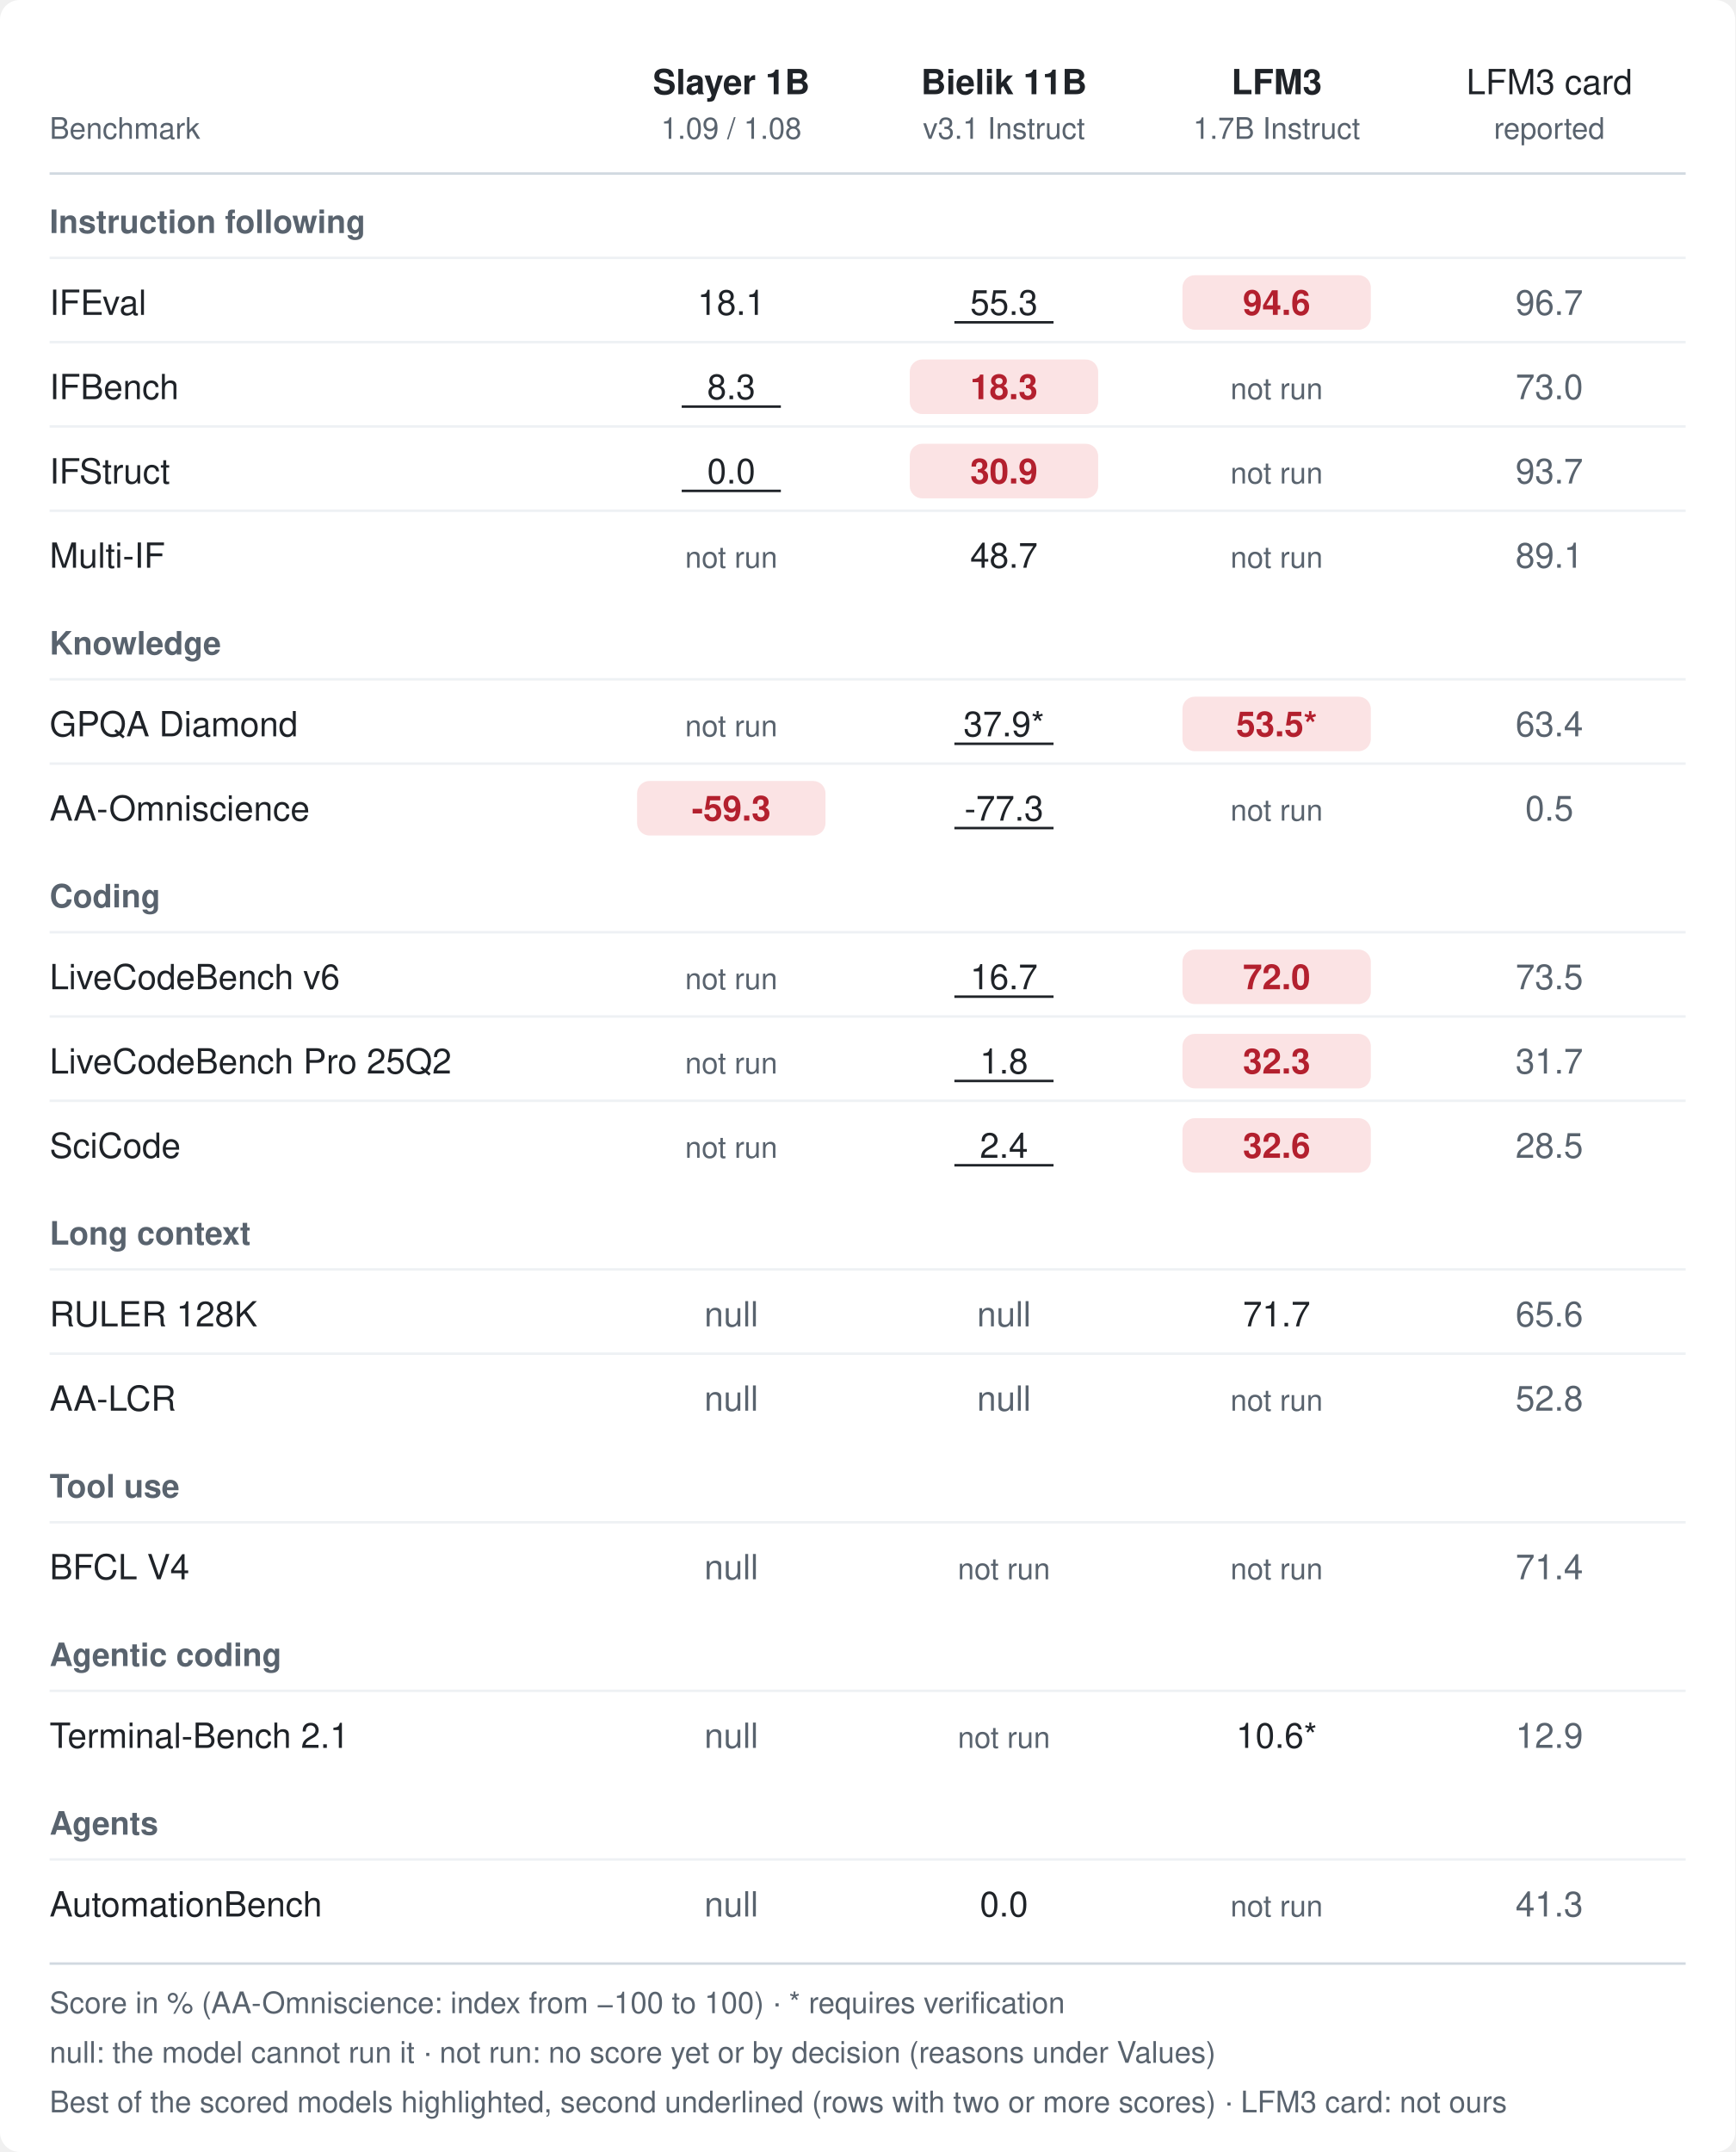
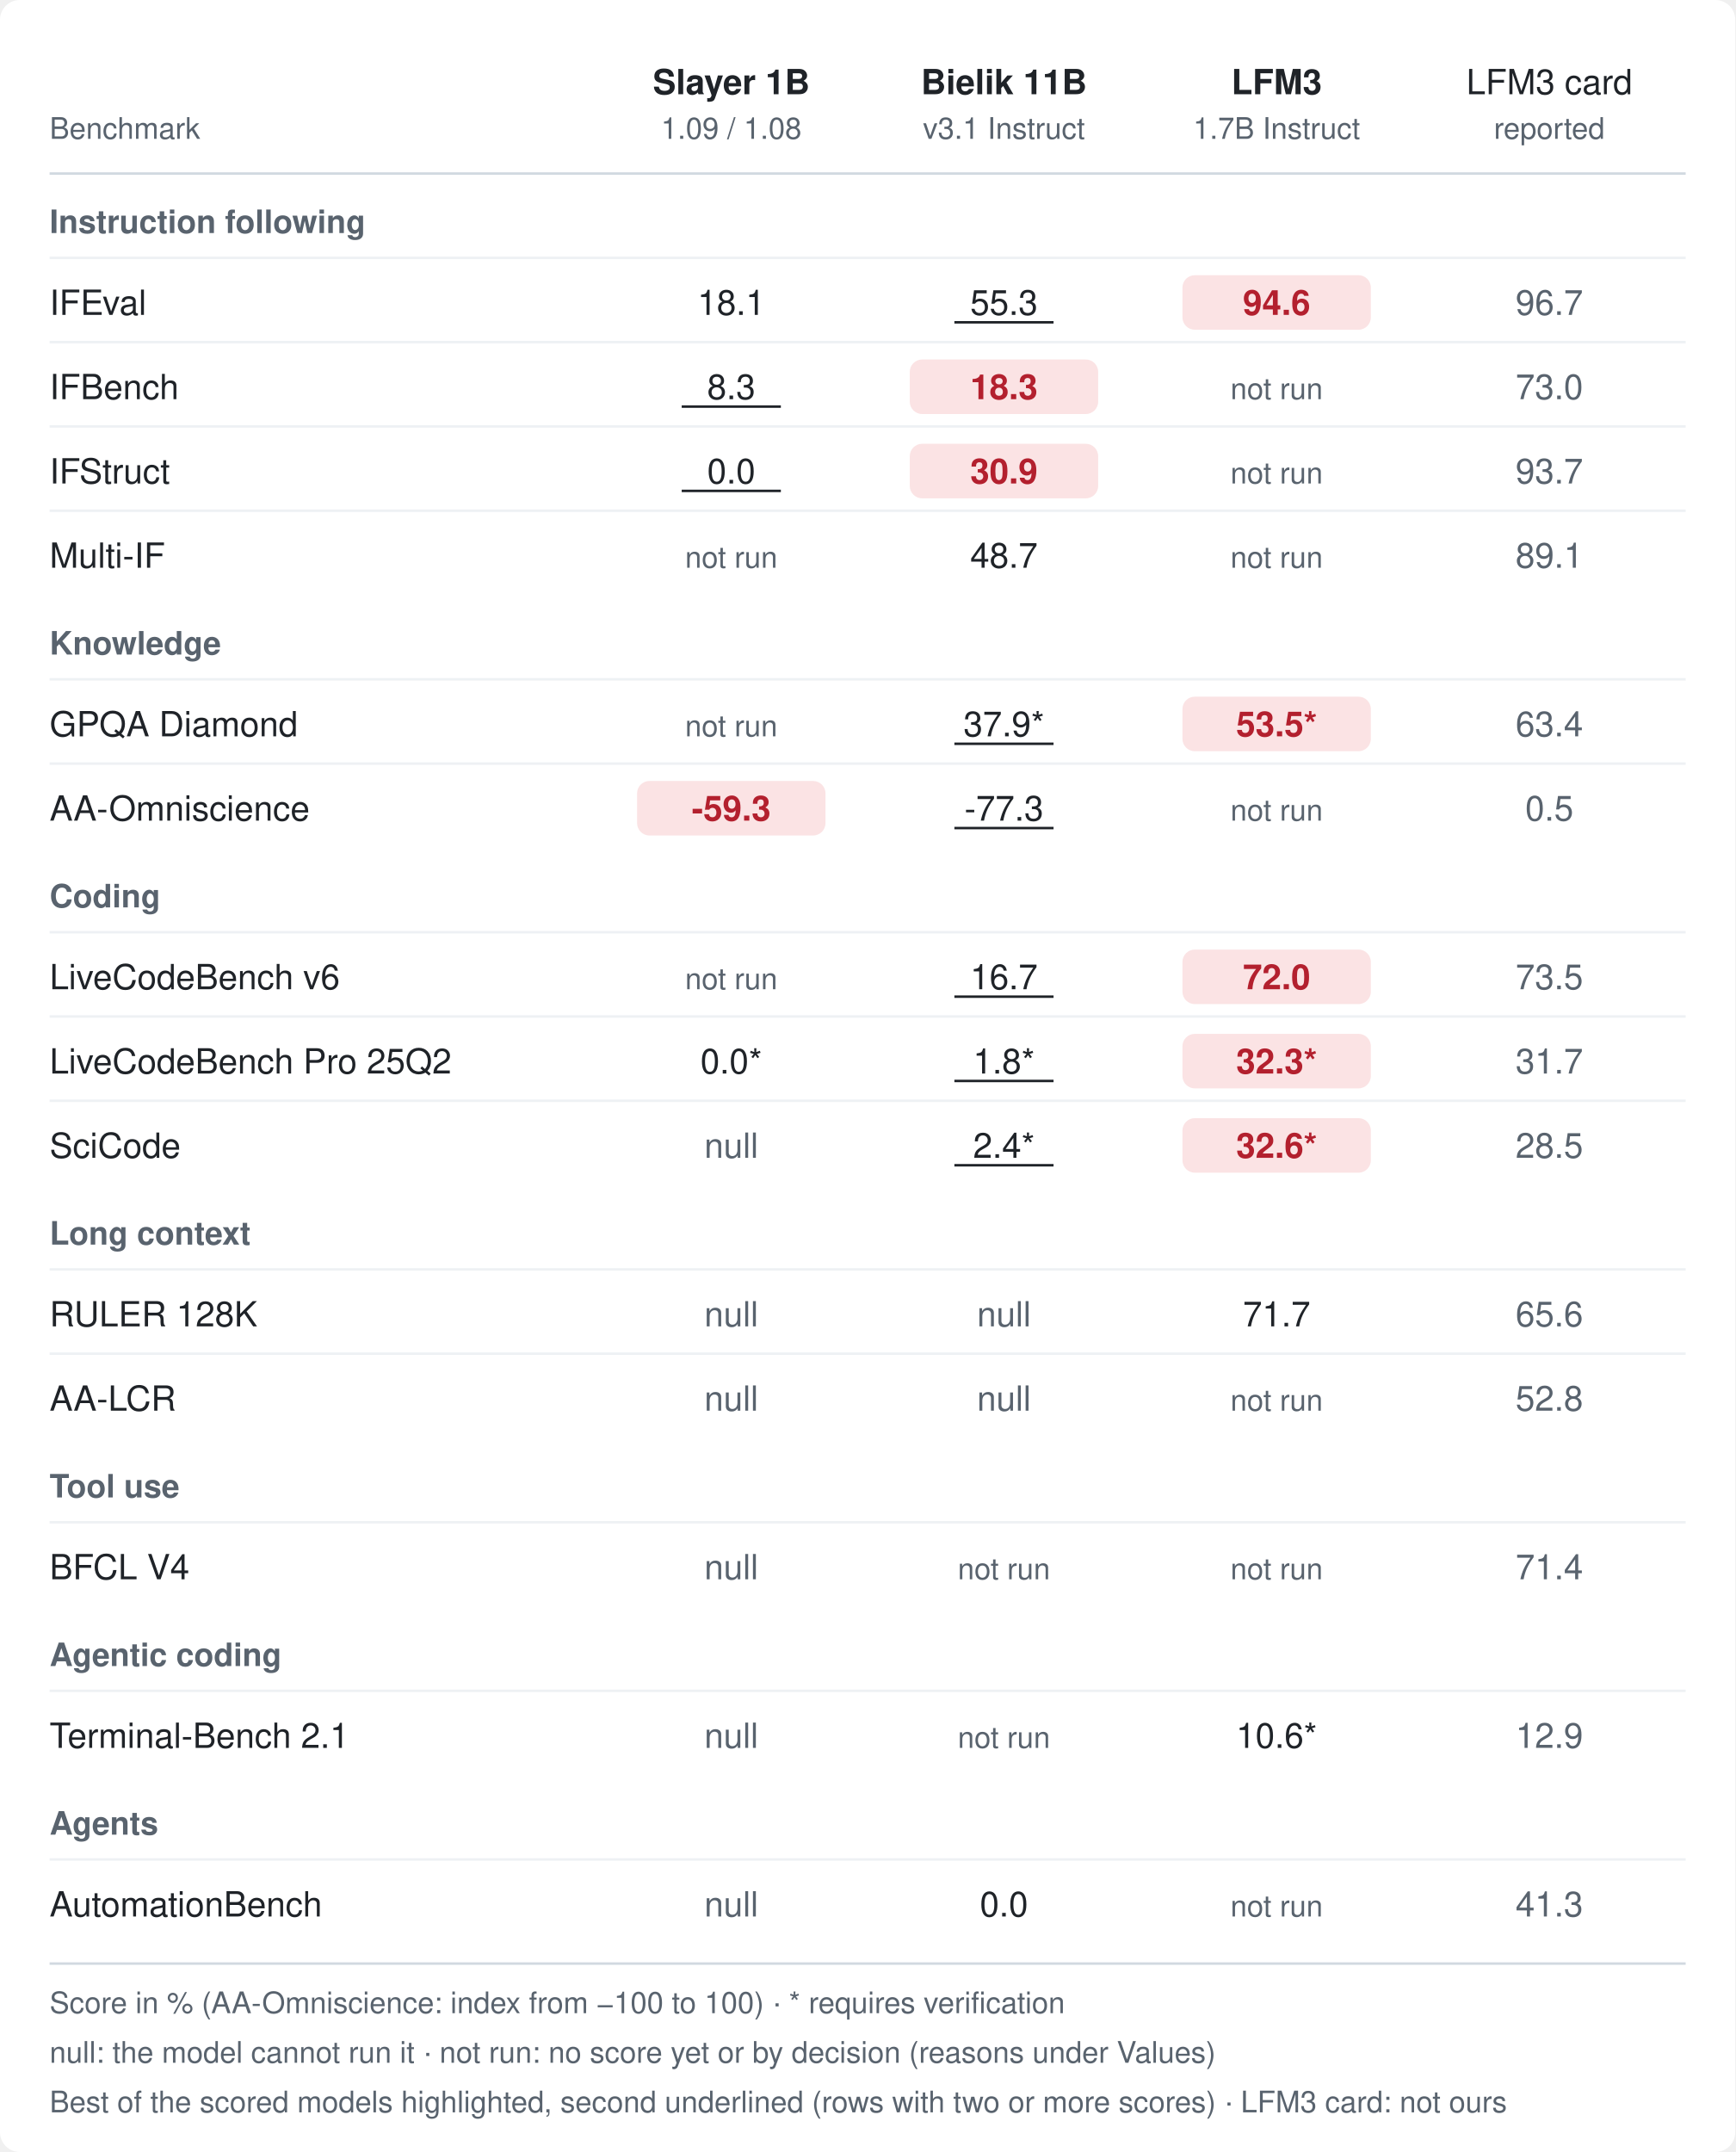
<svg xmlns="http://www.w3.org/2000/svg" width="700" height="868" viewBox="0 0 700 868" font-family="-apple-system, BlinkMacSystemFont, 'Segoe UI', Helvetica, Arial, sans-serif" font-size="14" fill="#1f2328">
  <rect width="700" height="868" rx="8" fill="#ffffff" />
  <text x="295.0" y="38" text-anchor="middle" font-weight="600">Slayer 1B</text>
  <text x="295.0" y="56" text-anchor="middle" font-size="12" fill="#59636e">1.09 / 1.08</text>
  <text x="405.0" y="38" text-anchor="middle" font-weight="600">Bielik 11B</text>
  <text x="405.0" y="56" text-anchor="middle" font-size="12" fill="#59636e">v3.1 Instruct</text>
  <text x="515.0" y="38" text-anchor="middle" font-weight="600">LFM3</text>
  <text x="515.0" y="56" text-anchor="middle" font-size="12" fill="#59636e">1.7B Instruct</text>
  <text x="625.0" y="38" text-anchor="middle" font-weight="400">LFM3 card</text>
  <text x="625.0" y="56" text-anchor="middle" font-size="12" fill="#59636e">reported</text>
  <text x="20" y="56" font-size="12" fill="#59636e">Benchmark</text>
  <line x1="20" x2="680" y1="70" y2="70" stroke="#d1d9e0" />
  <text x="20" y="94" font-size="13" font-weight="600" fill="#59636e">Instruction following</text>
  <line x1="20" x2="680" y1="104" y2="104" stroke="#eef1f4" />
  <text x="20" y="127">IFEval</text>
  <text x="295.0" y="127" text-anchor="middle" data-benchmark="ifeval" data-model="slayer1b-1.08" data-rank="3">18.1</text>
  <line x1="385.0" x2="425.0" y1="130" y2="130" stroke="#1f2328" />
  <text x="405.0" y="127" text-anchor="middle" data-benchmark="ifeval" data-model="bielik-11b-v3.1" data-rank="2">55.3</text>
  <rect x="477.0" y="111" width="76" height="22" rx="5" fill="#fbe3e4" />
  <text x="515.0" y="127" text-anchor="middle" font-weight="700" fill="#b3202e" data-benchmark="ifeval" data-model="lfm3-1.7b-ifeval" data-rank="1">94.6</text>
  <text x="625.0" y="127" text-anchor="middle" fill="#59636e" data-card="ifeval">96.7</text>
  <line x1="20" x2="680" y1="138" y2="138" stroke="#eef1f4" />
  <text x="20" y="161">IFBench</text>
  <line x1="275.0" x2="315.0" y1="164" y2="164" stroke="#1f2328" />
  <text x="295.0" y="161" text-anchor="middle" data-benchmark="ifbench" data-model="slayer1b-60000" data-rank="2">8.3</text>
  <rect x="367.0" y="145" width="76" height="22" rx="5" fill="#fbe3e4" />
  <text x="405.0" y="161" text-anchor="middle" font-weight="700" fill="#b3202e" data-benchmark="ifbench" data-model="bielik-11b-v3.1-vllm" data-rank="1">18.3</text>
  <text x="515.0" y="161" text-anchor="middle" fill="#59636e" font-size="12" data-benchmark="ifbench" data-model="" data-rank="0">not run</text>
  <text x="625.0" y="161" text-anchor="middle" fill="#59636e" data-card="ifbench">73.0</text>
  <line x1="20" x2="680" y1="172" y2="172" stroke="#eef1f4" />
  <text x="20" y="195">IFStruct</text>
  <line x1="275.0" x2="315.0" y1="198" y2="198" stroke="#1f2328" />
  <text x="295.0" y="195" text-anchor="middle" data-benchmark="ifstruct" data-model="slayer1b-60000" data-rank="2">0.0</text>
  <rect x="367.0" y="179" width="76" height="22" rx="5" fill="#fbe3e4" />
  <text x="405.0" y="195" text-anchor="middle" font-weight="700" fill="#b3202e" data-benchmark="ifstruct" data-model="bielik-11b-v3.1-vllm" data-rank="1">30.9</text>
  <text x="515.0" y="195" text-anchor="middle" fill="#59636e" font-size="12" data-benchmark="ifstruct" data-model="" data-rank="0">not run</text>
  <text x="625.0" y="195" text-anchor="middle" fill="#59636e" data-card="ifstruct">93.7</text>
  <line x1="20" x2="680" y1="206" y2="206" stroke="#eef1f4" />
  <text x="20" y="229">Multi-IF</text>
  <text x="295.0" y="229" text-anchor="middle" fill="#59636e" font-size="12" data-benchmark="multi-if" data-model="slayer1b-60000" data-rank="0">not run</text>
  <text x="405.0" y="229" text-anchor="middle" data-benchmark="multi-if" data-model="bielik-11b-v3.1-vllm" data-rank="0">48.7</text>
  <text x="515.0" y="229" text-anchor="middle" fill="#59636e" font-size="12" data-benchmark="multi-if" data-model="" data-rank="0">not run</text>
  <text x="625.0" y="229" text-anchor="middle" fill="#59636e" data-card="multi-if">89.1</text>
  <text x="20" y="264" font-size="13" font-weight="600" fill="#59636e">Knowledge</text>
  <line x1="20" x2="680" y1="274" y2="274" stroke="#eef1f4" />
  <text x="20" y="297">GPQA Diamond</text>
  <text x="295.0" y="297" text-anchor="middle" fill="#59636e" font-size="12" data-benchmark="gpqa-diamond" data-model="slayer1b-1.09-k70000" data-rank="0">not run</text>
  <line x1="385.0" x2="425.0" y1="300" y2="300" stroke="#1f2328" />
  <text x="405.0" y="297" text-anchor="middle" data-benchmark="gpqa-diamond" data-model="bielik-11b-v3.1" data-rank="2">37.9*</text>
  <rect x="477.0" y="281" width="76" height="22" rx="5" fill="#fbe3e4" />
  <text x="515.0" y="297" text-anchor="middle" font-weight="700" fill="#b3202e" data-benchmark="gpqa-diamond" data-model="lfm3-1.7b" data-rank="1">53.5*</text>
  <text x="625.0" y="297" text-anchor="middle" fill="#59636e" data-card="gpqa-diamond">63.4</text>
  <line x1="20" x2="680" y1="308" y2="308" stroke="#eef1f4" />
  <text x="20" y="331">AA-Omniscience</text>
  <rect x="257.0" y="315" width="76" height="22" rx="5" fill="#fbe3e4" />
  <text x="295.0" y="331" text-anchor="middle" font-weight="700" fill="#b3202e" data-benchmark="aa-omniscience" data-model="slayer1b-60000" data-rank="1">-59.3</text>
  <line x1="385.0" x2="425.0" y1="334" y2="334" stroke="#1f2328" />
  <text x="405.0" y="331" text-anchor="middle" data-benchmark="aa-omniscience" data-model="bielik-11b-v3.1-vllm" data-rank="2">-77.3</text>
  <text x="515.0" y="331" text-anchor="middle" fill="#59636e" font-size="12" data-benchmark="aa-omniscience" data-model="" data-rank="0">not run</text>
  <text x="625.0" y="331" text-anchor="middle" fill="#59636e" data-card="aa-omniscience">0.5</text>
  <text x="20" y="366" font-size="13" font-weight="600" fill="#59636e">Coding</text>
  <line x1="20" x2="680" y1="376" y2="376" stroke="#eef1f4" />
  <text x="20" y="399">LiveCodeBench v6</text>
  <text x="295.0" y="399" text-anchor="middle" fill="#59636e" font-size="12" data-benchmark="livecodebench-v6" data-model="slayer1b-1.09-k70000" data-rank="0">not run</text>
  <line x1="385.0" x2="425.0" y1="402" y2="402" stroke="#1f2328" />
  <text x="405.0" y="399" text-anchor="middle" data-benchmark="livecodebench-v6" data-model="bielik-11b-v3.1" data-rank="2">16.7</text>
  <rect x="477.0" y="383" width="76" height="22" rx="5" fill="#fbe3e4" />
  <text x="515.0" y="399" text-anchor="middle" font-weight="700" fill="#b3202e" data-benchmark="livecodebench-v6" data-model="lfm3-1.7b" data-rank="1">72.0</text>
  <text x="625.0" y="399" text-anchor="middle" fill="#59636e" data-card="livecodebench-v6">73.5</text>
  <line x1="20" x2="680" y1="410" y2="410" stroke="#eef1f4" />
  <text x="20" y="433">LiveCodeBench Pro 25Q2</text>
-   <text x="295.0" y="433" text-anchor="middle" fill="#59636e" font-size="12" data-benchmark="livecodebench-pro-25q2" data-model="slayer1b-1.09-k70000" data-rank="0">not run</text>
+   <text x="295.0" y="433" text-anchor="middle" data-benchmark="livecodebench-pro-25q2" data-model="slayer1b-1.09-k70000" data-rank="3">0.0*</text>
  <line x1="385.0" x2="425.0" y1="436" y2="436" stroke="#1f2328" />
-   <text x="405.0" y="433" text-anchor="middle" data-benchmark="livecodebench-pro-25q2" data-model="bielik-11b-v3.1" data-rank="2">1.8</text>
+   <text x="405.0" y="433" text-anchor="middle" data-benchmark="livecodebench-pro-25q2" data-model="bielik-11b-v3.1" data-rank="2">1.8*</text>
  <rect x="477.0" y="417" width="76" height="22" rx="5" fill="#fbe3e4" />
-   <text x="515.0" y="433" text-anchor="middle" font-weight="700" fill="#b3202e" data-benchmark="livecodebench-pro-25q2" data-model="lfm3-1.7b" data-rank="1">32.3</text>
+   <text x="515.0" y="433" text-anchor="middle" font-weight="700" fill="#b3202e" data-benchmark="livecodebench-pro-25q2" data-model="lfm3-1.7b" data-rank="1">32.3*</text>
  <text x="625.0" y="433" text-anchor="middle" fill="#59636e" data-card="livecodebench-pro-25q2">31.7</text>
  <line x1="20" x2="680" y1="444" y2="444" stroke="#eef1f4" />
  <text x="20" y="467">SciCode</text>
-   <text x="295.0" y="467" text-anchor="middle" fill="#59636e" font-size="12" data-benchmark="scicode" data-model="slayer1b-1.09-k70000" data-rank="0">not run</text>
+   <text x="295.0" y="467" text-anchor="middle" fill="#59636e" data-benchmark="scicode" data-model="slayer1b-1.09-k70000" data-rank="0">null</text>
  <line x1="385.0" x2="425.0" y1="470" y2="470" stroke="#1f2328" />
-   <text x="405.0" y="467" text-anchor="middle" data-benchmark="scicode" data-model="bielik-11b-v3.1" data-rank="2">2.4</text>
+   <text x="405.0" y="467" text-anchor="middle" data-benchmark="scicode" data-model="bielik-11b-v3.1" data-rank="2">2.4*</text>
  <rect x="477.0" y="451" width="76" height="22" rx="5" fill="#fbe3e4" />
-   <text x="515.0" y="467" text-anchor="middle" font-weight="700" fill="#b3202e" data-benchmark="scicode" data-model="lfm3-1.7b" data-rank="1">32.6</text>
+   <text x="515.0" y="467" text-anchor="middle" font-weight="700" fill="#b3202e" data-benchmark="scicode" data-model="lfm3-1.7b" data-rank="1">32.6*</text>
  <text x="625.0" y="467" text-anchor="middle" fill="#59636e" data-card="scicode">28.5</text>
  <text x="20" y="502" font-size="13" font-weight="600" fill="#59636e">Long context</text>
  <line x1="20" x2="680" y1="512" y2="512" stroke="#eef1f4" />
  <text x="20" y="535">RULER 128K</text>
  <text x="295.0" y="535" text-anchor="middle" fill="#59636e" data-benchmark="ruler-128k" data-model="slayer1b-1.09-k70000" data-rank="0">null</text>
  <text x="405.0" y="535" text-anchor="middle" fill="#59636e" data-benchmark="ruler-128k" data-model="bielik-11b-v3.1" data-rank="0">null</text>
  <text x="515.0" y="535" text-anchor="middle" data-benchmark="ruler-128k" data-model="lfm3-1.7b" data-rank="0">71.7</text>
  <text x="625.0" y="535" text-anchor="middle" fill="#59636e" data-card="ruler-128k">65.6</text>
  <line x1="20" x2="680" y1="546" y2="546" stroke="#eef1f4" />
  <text x="20" y="569">AA-LCR</text>
  <text x="295.0" y="569" text-anchor="middle" fill="#59636e" data-benchmark="aa-lcr" data-model="slayer1b-1.09-k70000" data-rank="0">null</text>
  <text x="405.0" y="569" text-anchor="middle" fill="#59636e" data-benchmark="aa-lcr" data-model="bielik-11b-v3.1" data-rank="0">null</text>
  <text x="515.0" y="569" text-anchor="middle" fill="#59636e" font-size="12" data-benchmark="aa-lcr" data-model="" data-rank="0">not run</text>
  <text x="625.0" y="569" text-anchor="middle" fill="#59636e" data-card="aa-lcr">52.8</text>
  <text x="20" y="604" font-size="13" font-weight="600" fill="#59636e">Tool use</text>
  <line x1="20" x2="680" y1="614" y2="614" stroke="#eef1f4" />
  <text x="20" y="637">BFCL V4</text>
  <text x="295.0" y="637" text-anchor="middle" fill="#59636e" data-benchmark="bfcl-v4" data-model="slayer1b-60000" data-rank="0">null</text>
  <text x="405.0" y="637" text-anchor="middle" fill="#59636e" font-size="12" data-benchmark="bfcl-v4" data-model="bielik-11b-v3.1-vllm" data-rank="0">not run</text>
  <text x="515.0" y="637" text-anchor="middle" fill="#59636e" font-size="12" data-benchmark="bfcl-v4" data-model="" data-rank="0">not run</text>
  <text x="625.0" y="637" text-anchor="middle" fill="#59636e" data-card="bfcl-v4">71.4</text>
  <text x="20" y="672" font-size="13" font-weight="600" fill="#59636e">Agentic coding</text>
  <line x1="20" x2="680" y1="682" y2="682" stroke="#eef1f4" />
  <text x="20" y="705">Terminal-Bench 2.1</text>
  <text x="295.0" y="705" text-anchor="middle" fill="#59636e" data-benchmark="terminal-bench-2-1" data-model="slayer1b-1.09-k70000" data-rank="0">null</text>
  <text x="405.0" y="705" text-anchor="middle" fill="#59636e" font-size="12" data-benchmark="terminal-bench-2-1" data-model="" data-rank="0">not run</text>
  <text x="515.0" y="705" text-anchor="middle" data-benchmark="terminal-bench-2-1" data-model="lfm3-1.7b" data-rank="0">10.6*</text>
  <text x="625.0" y="705" text-anchor="middle" fill="#59636e" data-card="terminal-bench-2-1">12.9</text>
  <text x="20" y="740" font-size="13" font-weight="600" fill="#59636e">Agents</text>
  <line x1="20" x2="680" y1="750" y2="750" stroke="#eef1f4" />
  <text x="20" y="773">AutomationBench</text>
  <text x="295.0" y="773" text-anchor="middle" fill="#59636e" data-benchmark="automationbench" data-model="slayer1b-60000" data-rank="0">null</text>
  <text x="405.0" y="773" text-anchor="middle" data-benchmark="automationbench" data-model="bielik-11b-v3.1-vllm" data-rank="0">0.0</text>
  <text x="515.0" y="773" text-anchor="middle" fill="#59636e" font-size="12" data-benchmark="automationbench" data-model="" data-rank="0">not run</text>
  <text x="625.0" y="773" text-anchor="middle" fill="#59636e" data-card="automationbench">41.3</text>
  <line x1="20" x2="680" y1="792" y2="792" stroke="#d1d9e0" />
  <text x="20" y="812" font-size="12" fill="#59636e">Score in % (AA-Omniscience: index from −100 to 100) · * requires verification</text>
  <text x="20" y="832" font-size="12" fill="#59636e">null: the model cannot run it · not run: no score yet or by decision (reasons under Values)</text>
  <text x="20" y="852" font-size="12" fill="#59636e">Best of the scored models highlighted, second underlined (rows with two or more scores) · LFM3 card: not ours</text>
</svg>
